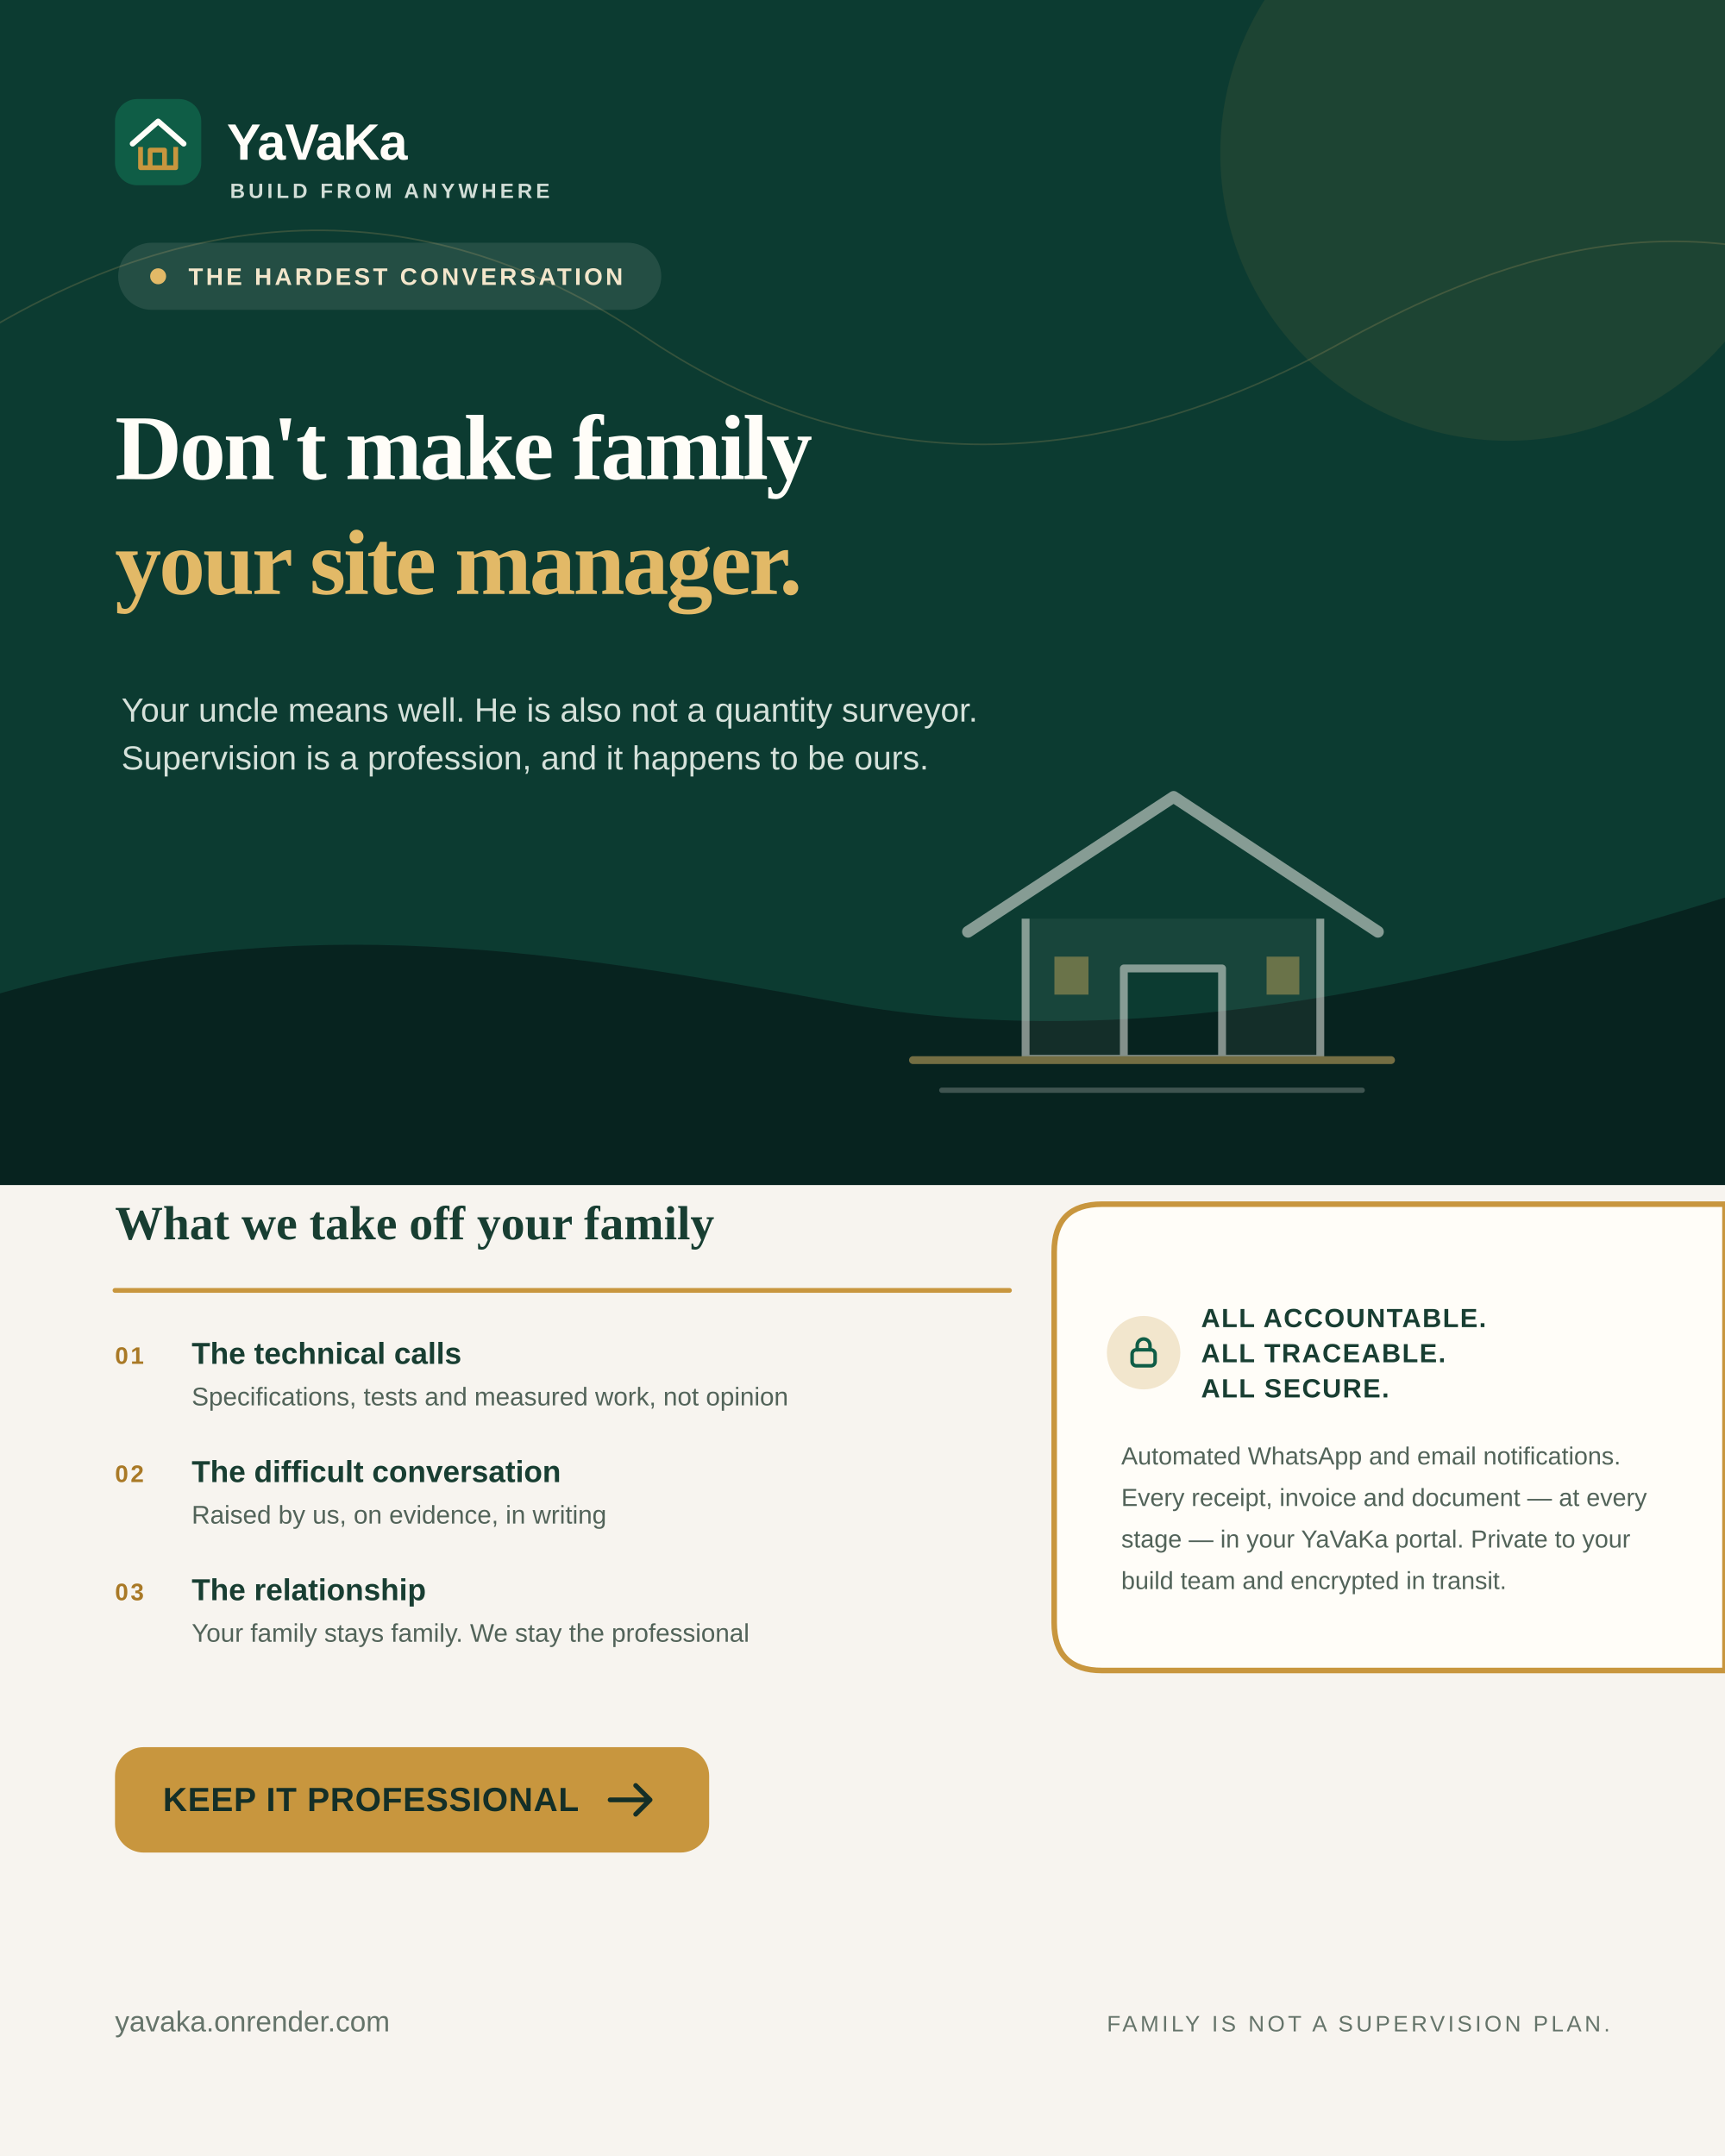
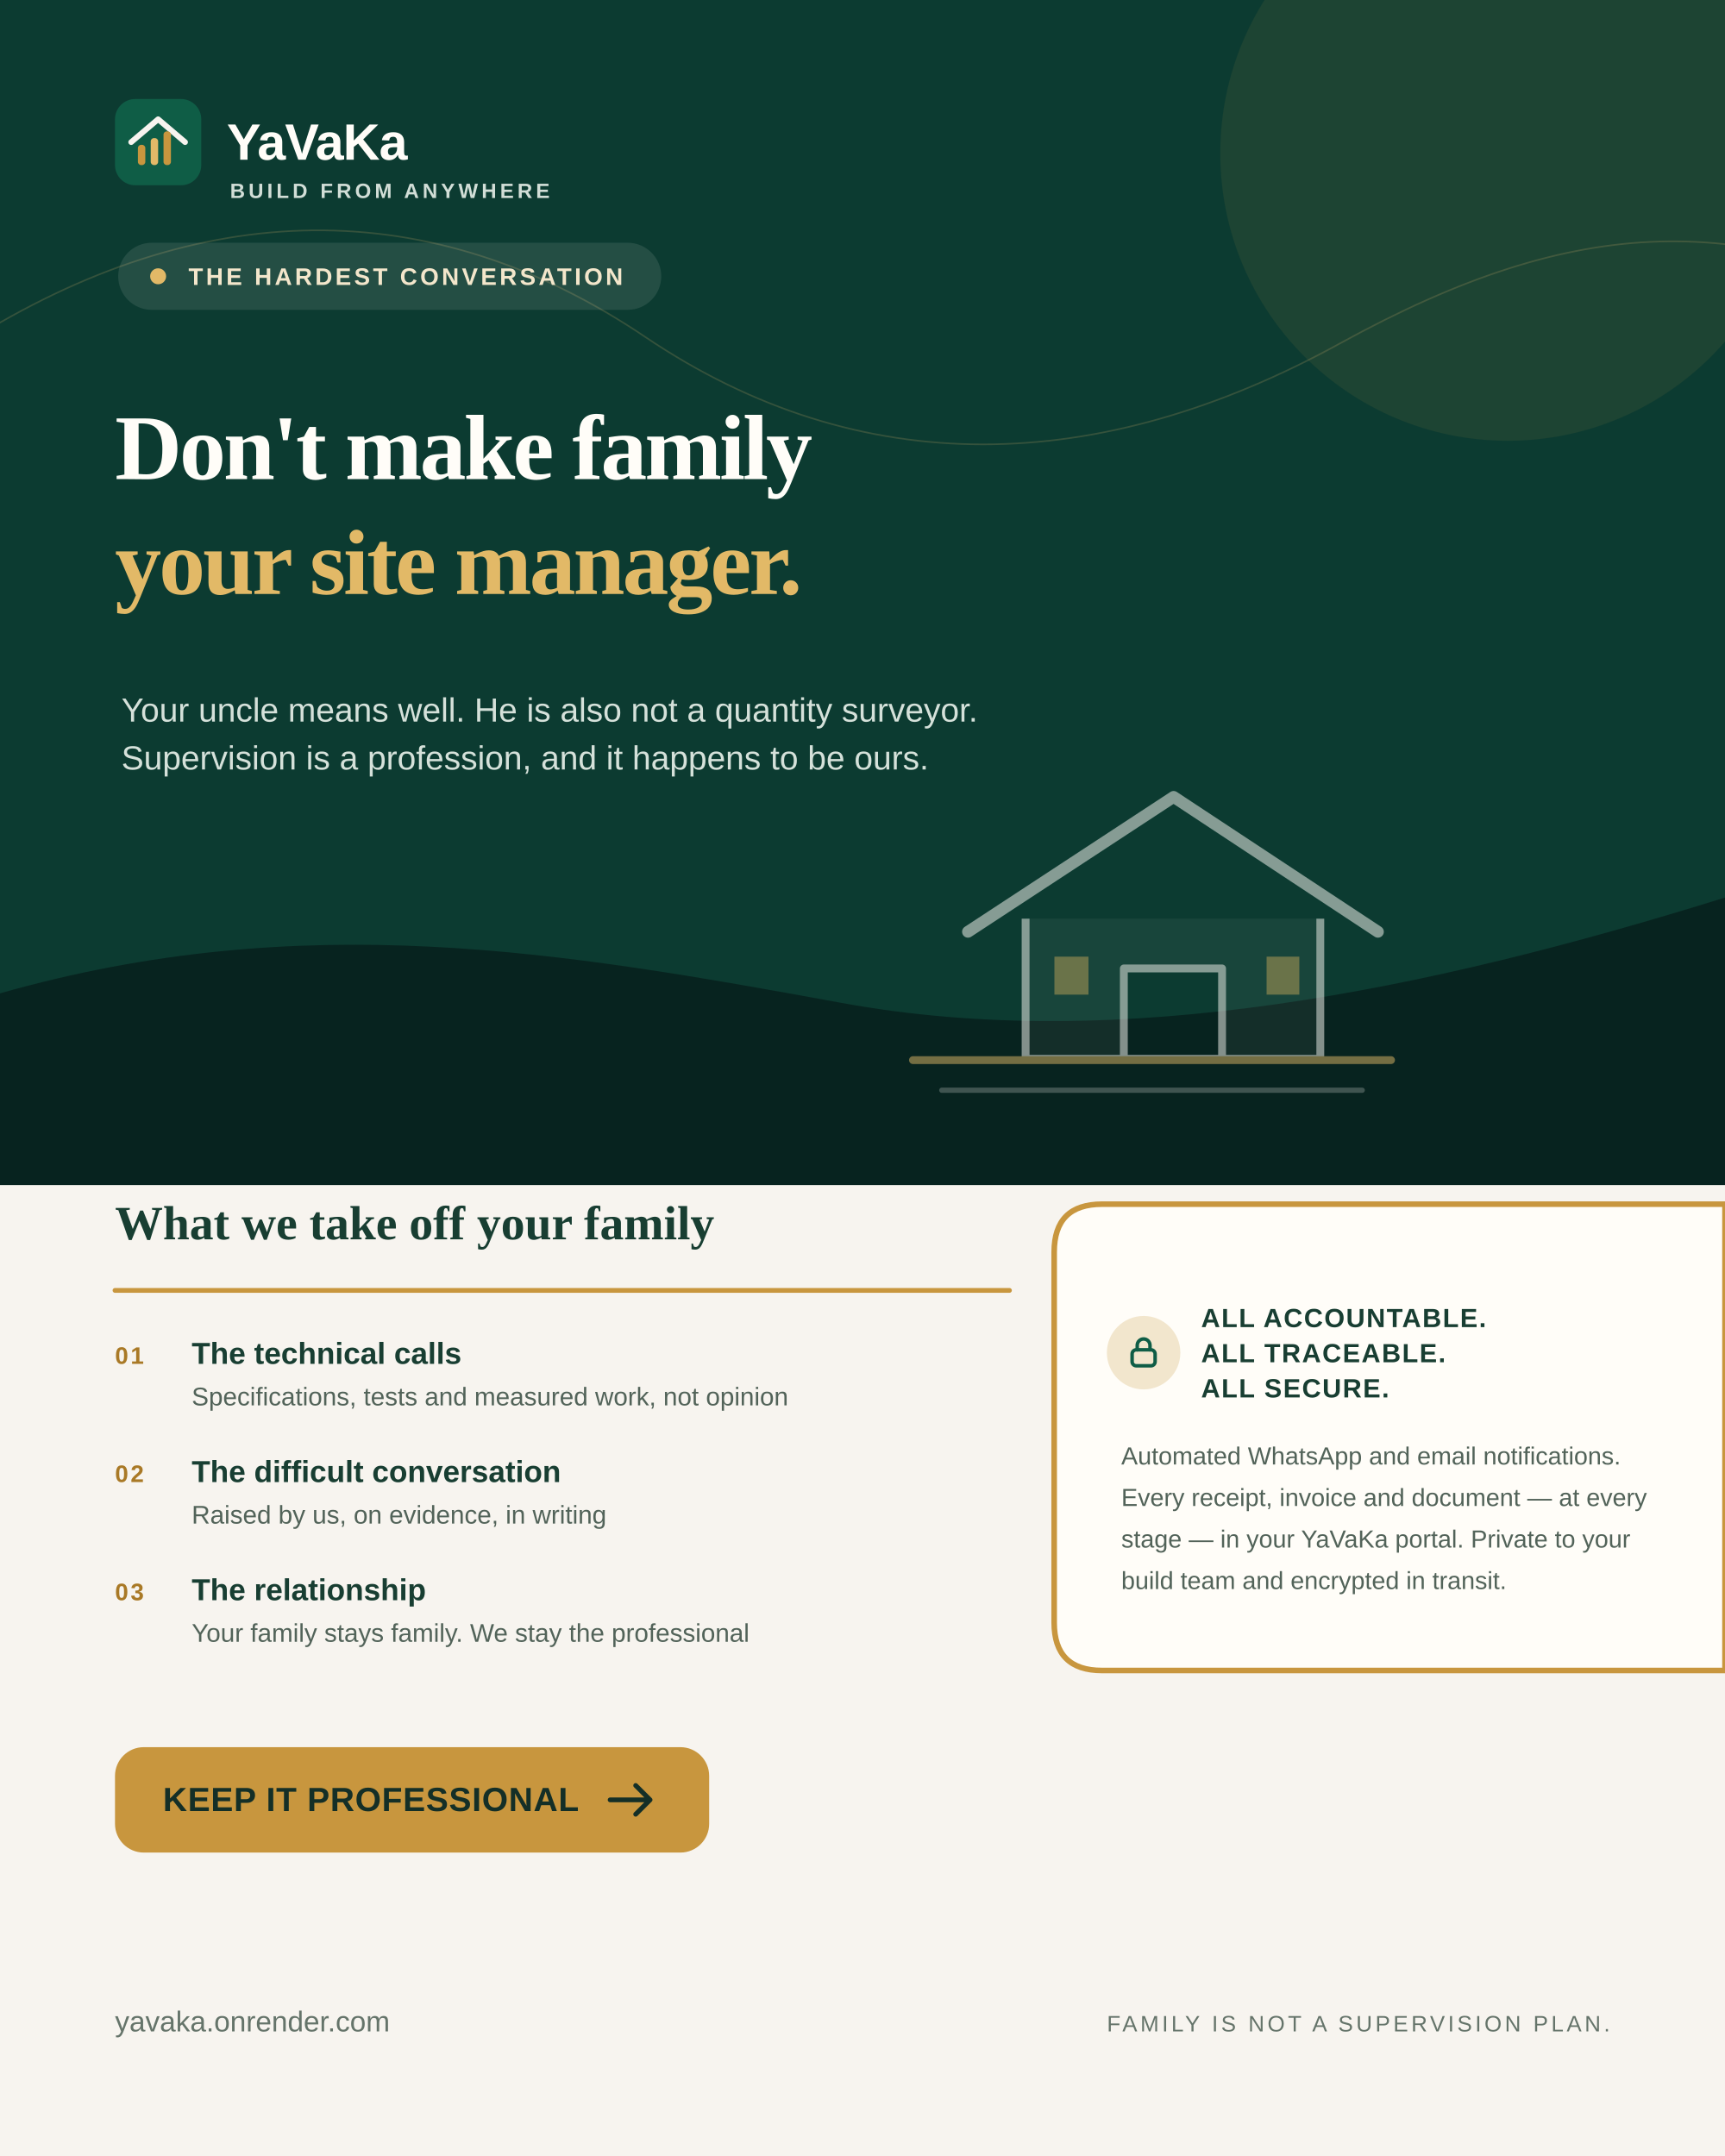
<svg xmlns="http://www.w3.org/2000/svg" width="1080" height="1350" viewBox="0 0 1080 1350" role="img" aria-labelledby="title desc">
  <defs>
    <linearGradient id="sky" x1="0" y1="0" x2="1" y2="1">
      <stop offset="0" stop-color="#114f40" />
      <stop offset="1" stop-color="#07231f" />
    </linearGradient>
    <linearGradient id="paper" x1="0" y1="0" x2="1" y2="1">
      <stop offset="0" stop-color="#fbf8f1" />
      <stop offset="1" stop-color="#ece6da" />
    </linearGradient>
    <filter id="shadow" x="-20%" y="-20%" width="140%" height="150%">
      <feDropShadow dx="0" dy="18" stdDeviation="18" flood-color="#16372d" flood-opacity=".15" />
    </filter>
  </defs>
  <rect x="0" y="0" width="1080" height="1350" fill="#f7f4ef" />
  <rect x="0" y="0" width="1080" height="742" fill="#0c3b31" />
  <circle cx="944" cy="96" r="180" fill="#c8963e" opacity=".09" />
  <path d="M0 622c190-54 352-26 527 6s367-8 553-66v180H0Z" fill="#07231f" />
  <g fill="none" stroke="#d8b36d" stroke-opacity=".2">
    <path d="M-20 214c145-91 289-94 424-3s284 87 435 4 253-82 387-15" />
  </g>
-   <rect x="72" y="62" width="54" height="54" rx="14" fill="#0f5d46" />
-   <path d="m83 90 16-14 16 14" fill="none" stroke="#fffdf8" stroke-width="3.5" stroke-linecap="round" stroke-linejoin="round" />
-   <path d="M88 92v13h22V92M94 105V94h9v11" fill="none" stroke="#c8963e" stroke-width="3" stroke-linejoin="round" />
+   <rect x="72" y="62" width="54" height="54" rx="12.66" fill="#0F5D46" />
+   <path d="M82.12 89.0 L99.0 74.66 L115.88 89.0" fill="none" stroke="#F7F4EF" stroke-width="3.54" stroke-linecap="round" stroke-linejoin="round" />
+   <rect x="86.34" y="90.69" width="4.64" height="12.66" rx="2.02" fill="#C8963E" />
+   <rect x="94.36" y="86.47" width="4.64" height="16.88" rx="2.02" fill="#E3B968" />
+   <rect x="102.38" y="82.25" width="4.64" height="21.09" rx="2.02" fill="#C8963E" />
  <text x="142" y="100" fill="#fffdf8" font-family="Arial, Helvetica, sans-serif" font-size="32" font-weight="700" letter-spacing="-0.5">YaVaKa</text>
  <text x="144" y="124" fill="#d2ded7" font-family="Arial, Helvetica, sans-serif" font-size="13" font-weight="700" letter-spacing="2.2">BUILD FROM ANYWHERE</text>
  <rect x="74" y="152" width="340" height="42" rx="21.0" fill="#fffdf8" opacity="0.1" />
  <circle cx="99" cy="173.0" r="5" fill="#e2b967" />
  <text x="118" y="178.4" fill="#f3e6cb" font-family="Arial, Helvetica, sans-serif" font-size="15" font-weight="700" letter-spacing="1.8">THE HARDEST CONVERSATION</text>
  <g opacity=".5" transform="translate(96 426) scale(.82)">
    <path d="M622 192 779 89l156 103" fill="none" stroke="#fffdf8" stroke-width="9" stroke-linecap="round" stroke-linejoin="round" />
    <path d="M666 182v107h225V182M741 289v-69h75v69" fill="#fffdf8" fill-opacity=".1" stroke="#fffdf8" stroke-width="6" stroke-linejoin="round" />
    <path d="M688 211h26v29h-26zM850 211h25v29h-25z" fill="#e2b967" opacity=".86" />
    <path d="M580 290h365" stroke="#e2b967" stroke-width="6" stroke-linecap="round" />
    <path d="M602 313h321" stroke="#fffdf8" stroke-opacity=".45" stroke-width="4" stroke-linecap="round" />
  </g>
  <text x="72" y="300" fill="#fffdf8" font-family="Georgia, 'Times New Roman', serif" font-size="58" font-weight="700" letter-spacing="-1.508">Don't make family</text>
  <text x="72" y="371.92" fill="#e2b967" font-family="Georgia, 'Times New Roman', serif" font-size="58" font-weight="700" letter-spacing="-1.508">your site manager.</text>
  <text x="76" y="451.84" fill="#d5e1da" font-family="Arial, Helvetica, sans-serif" font-size="21" font-weight="400">Your uncle means well. He is also not a quantity surveyor.</text>
  <text x="76" y="481.84" fill="#d5e1da" font-family="Arial, Helvetica, sans-serif" font-size="21" font-weight="400">Supervision is a profession, and it happens to be ours.</text>
  <path d="M72 808h560" stroke="#c8963e" stroke-width="3" stroke-linecap="round" />
  <text x="72" y="776" fill="#183e32" font-family="Georgia, 'Times New Roman', serif" font-size="30" font-weight="700">What we take off your family</text>
  <text x="72" y="854" fill="#a97926" font-family="Arial, Helvetica, sans-serif" font-size="15" font-weight="700" letter-spacing="1.4">01</text>
  <text x="120" y="854" fill="#183e32" font-family="Arial, Helvetica, sans-serif" font-size="19" font-weight="700">The technical calls</text>
  <text x="120" y="880" fill="#526359" font-family="Arial, Helvetica, sans-serif" font-size="16" font-weight="400">Specifications, tests and measured work, not opinion</text>
  <text x="72" y="928" fill="#a97926" font-family="Arial, Helvetica, sans-serif" font-size="15" font-weight="700" letter-spacing="1.4">02</text>
  <text x="120" y="928" fill="#183e32" font-family="Arial, Helvetica, sans-serif" font-size="19" font-weight="700">The difficult conversation</text>
  <text x="120" y="954" fill="#526359" font-family="Arial, Helvetica, sans-serif" font-size="16" font-weight="400">Raised by us, on evidence, in writing</text>
  <text x="72" y="1002" fill="#a97926" font-family="Arial, Helvetica, sans-serif" font-size="15" font-weight="700" letter-spacing="1.4">03</text>
  <text x="120" y="1002" fill="#183e32" font-family="Arial, Helvetica, sans-serif" font-size="19" font-weight="700">The relationship</text>
  <text x="120" y="1028" fill="#526359" font-family="Arial, Helvetica, sans-serif" font-size="16" font-weight="400">Your family stays family. We stay the professional</text>
  <path d="M1080 754 H690 Q660 754 660 784 V1016 Q660 1046 690 1046 H1080 Z" fill="#fffdf8" stroke="#c8963e" stroke-width="3.5" />
  <circle cx="716" cy="847.0" r="23" fill="#f2e6cd" />
  <g transform="translate(704 835.0)" fill="none" stroke="#0f5d46" stroke-width="2.2" stroke-linecap="round" stroke-linejoin="round">
    <rect x="4.8" y="10.2" width="14.4" height="10" rx="2.6" />
    <path d="M8 10.2V7.4a4 4 0 0 1 8 0v2.8" />
  </g>
  <text x="752" y="831.0" fill="#183e32" font-family="Arial, Helvetica, sans-serif" font-size="16.5" font-weight="700" letter-spacing="0.8">ALL ACCOUNTABLE.</text>
  <text x="752" y="853.0" fill="#183e32" font-family="Arial, Helvetica, sans-serif" font-size="16.5" font-weight="700" letter-spacing="0.8">ALL TRACEABLE.</text>
  <text x="752" y="875.0" fill="#183e32" font-family="Arial, Helvetica, sans-serif" font-size="16.5" font-weight="700" letter-spacing="0.8">ALL SECURE.</text>
  <text x="702" y="917.0" fill="#526359" font-family="Arial, Helvetica, sans-serif" font-size="15.5" font-weight="400">Automated WhatsApp and email notifications.</text>
  <text x="702" y="943.0" fill="#526359" font-family="Arial, Helvetica, sans-serif" font-size="15.5" font-weight="400">Every receipt, invoice and document — at every</text>
  <text x="702" y="969.0" fill="#526359" font-family="Arial, Helvetica, sans-serif" font-size="15.5" font-weight="400">stage — in your YaVaKa portal. Private to your</text>
  <text x="702" y="995.0" fill="#526359" font-family="Arial, Helvetica, sans-serif" font-size="15.5" font-weight="400">build team and encrypted in transit.</text>
  <rect x="72" y="1094" width="372" height="66" rx="18" fill="#c8963e" />
  <text x="102" y="1134.0" fill="#142f27" font-family="Arial, Helvetica, sans-serif" font-size="21" font-weight="700" letter-spacing="0.4">KEEP IT PROFESSIONAL</text>
  <path d="M382 1127.0h25m-9-9 9 9-9 9" fill="none" stroke="#142f27" stroke-width="3" stroke-linecap="round" stroke-linejoin="round" />
  <text x="72" y="1272" fill="#65746a" font-family="Arial, Helvetica, sans-serif" font-size="18" font-weight="400">yavaka.onrender.com</text>
  <text x="1008" y="1272" fill="#65746a" font-family="Arial, Helvetica, sans-serif" font-size="14" font-weight="400" letter-spacing="1.9" text-anchor="end">FAMILY IS NOT A SUPERVISION PLAN.</text>
</svg>
